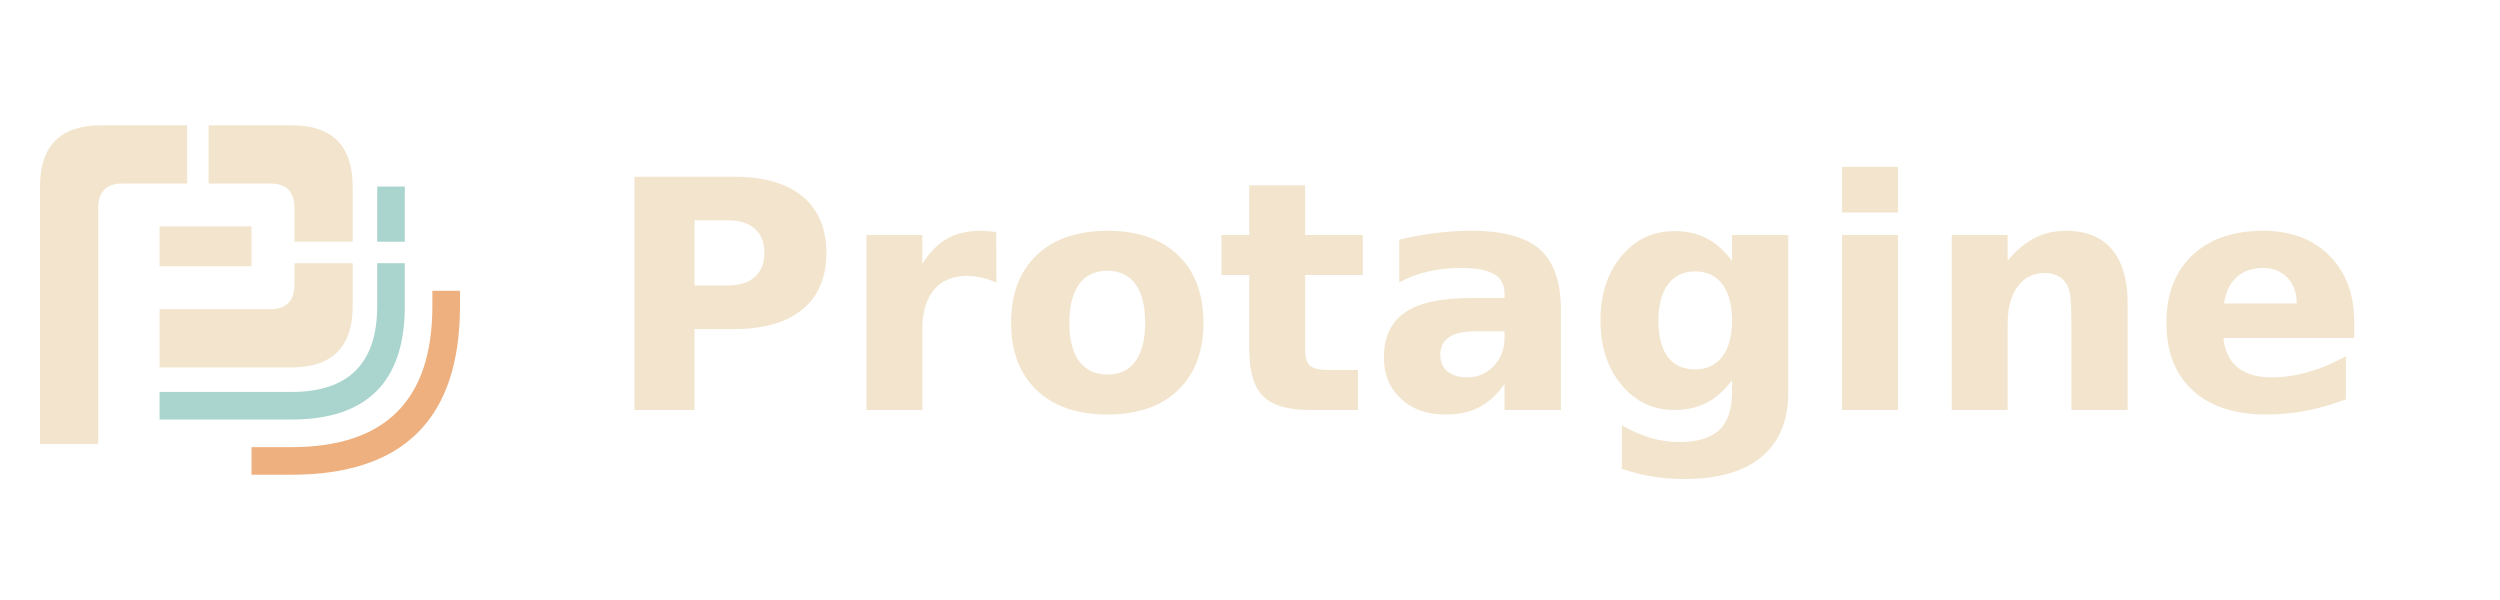
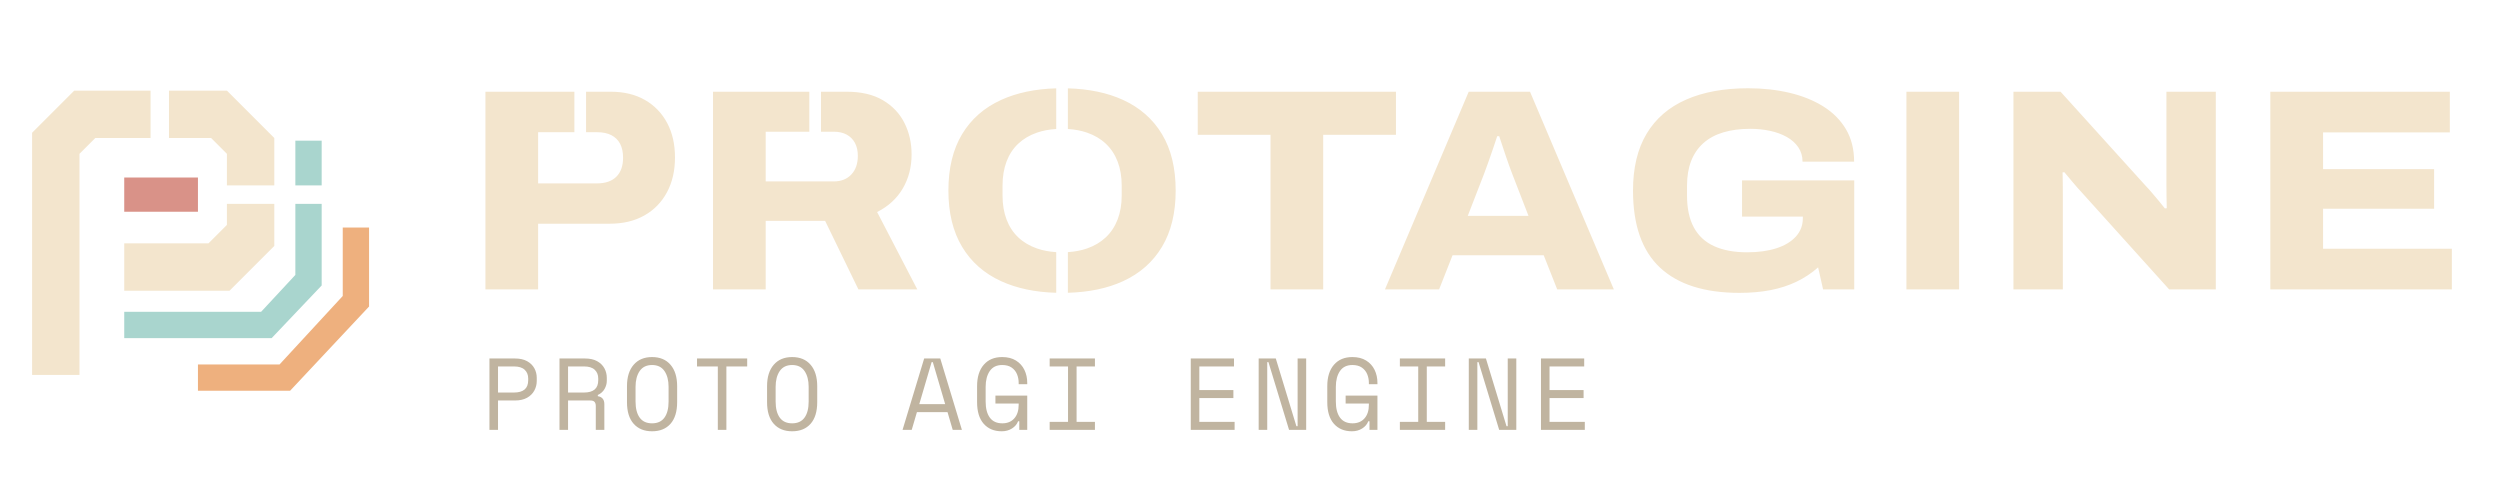
- <svg xmlns="http://www.w3.org/2000/svg" width="500" height="120" viewBox="0 0 500 120" role="img" aria-labelledby="title desc">
-   <path fill="#f3e5cd" fill-rule="evenodd" transform="translate(2.4818 20.146) scale(0.6131)" d="M9 112V28Q9 8 29 8H57V27H36Q28 27 28 35V112ZM111 53V67Q111 87 91 87H48V68H84Q92 68 92 60V53H111ZM64 8H91Q111 8 111 28V46H92V35Q92 27 84 27H64ZM48 41H78V54H48Z" />
-   <path fill="#a9d5ce" fill-rule="evenodd" transform="translate(2.4818 20.146) scale(0.6131)" d="M119 28H128V46H119V28ZM119 53H128V67Q128 104 91 104H48V95H91Q119 95 119 67V53Z" />
-   <path fill="#eeb07e" fill-rule="evenodd" transform="translate(2.4818 20.146) scale(0.6131)" d="M137 62H146V67Q146 122 91 122H78V113H91Q137 113 137 67V62Z" />
-   <text x="121" y="82" fill="#f3e5cd" font-family="DejaVu Sans, Arial, sans-serif" font-size="64" font-weight="700">Protagine</text>
+ <svg xmlns="http://www.w3.org/2000/svg" width="623.147" height="120" viewBox="0 0 623.147 120" role="img" aria-labelledby="title desc">
+   <path fill="#f3e5cd" fill-rule="evenodd" transform="translate(1.4375 16.0312) scale(0.6562)" d="M10 118V26L26 10H55V28H34L28 34V118ZM102 53V69L85 86H45V68H77L84 61V53ZM62 28V10H84L102 28V46H84V34L78 28Z" />
+   <path fill="#d99288" fill-rule="evenodd" transform="translate(1.4375 16.0312) scale(0.6562)" d="M45 43H73V56H45Z" />
+   <path fill="#a9d5ce" fill-rule="evenodd" transform="translate(1.4375 16.0312) scale(0.6562)" d="M110 29H120V46H110V29ZM110 53H120V84L101 104H45V94H97L110 80V53Z" />
+   <path fill="#eeb07e" fill-rule="evenodd" transform="translate(1.4375 16.0312) scale(0.6562)" d="M128 62H138V92L108 124H73V114H104L128 88V62Z" />
+   <path fill="#f3e5cd" fill-rule="evenodd" transform="translate(121 22)" d="M312.594 51Q299.505 51 292.773 44.704Q286.041 38.408 286.041 25.508Q286.041 16.993 289.432 11.331Q292.824 5.67 299.26 2.835Q305.695 0 314.739 0Q320.272 0 325.066 1.135Q329.861 2.269 333.49 4.54Q337.119 6.811 339.137 10.242Q341.155 13.674 341.155 18.291H328.297Q328.297 16.27 327.249 14.72Q326.201 13.169 324.376 12.145Q322.552 11.12 320.207 10.616Q317.863 10.111 315.255 10.111Q311.478 10.111 308.53 10.998Q305.582 11.884 303.574 13.684Q301.565 15.484 300.535 18.121Q299.505 20.758 299.505 24.265V26.742Q299.505 31.566 301.213 34.703Q302.921 37.84 306.275 39.364Q309.63 40.889 314.495 40.889Q318.647 40.889 321.762 39.891Q324.877 38.892 326.625 36.974Q328.373 35.055 328.373 32.397V31.983H313.218V22.961H341.183V50.139H333.422L332.181 44.644Q329.767 46.789 326.813 48.209Q323.859 49.628 320.331 50.314Q316.803 51 312.594 51ZM380.869 50.139V0.861H392.611L413.885 24.376Q414.459 24.95 415.346 25.998Q416.232 27.046 417.142 28.122Q418.052 29.198 418.608 29.943L419.08 29.902Q419.045 28.49 419.022 26.838Q419 25.187 419 24.006V0.861H431.31V50.139H419.683L398.05 26.14Q396.828 24.837 395.582 23.345Q394.335 21.853 393.557 20.924L393.114 20.965Q393.149 22.035 393.164 23.565Q393.18 25.096 393.18 26.58V50.139ZM56.725 50.139V0.861H80.731V10.83H69.855V23.218H86.839Q89.584 23.218 91.203 21.493Q92.822 19.768 92.822 16.855Q92.822 14.96 92.1 13.62Q91.377 12.28 90.045 11.555Q88.712 10.83 86.839 10.83H83.638V0.861H90.017Q95.457 0.861 99.041 2.963Q102.626 5.065 104.423 8.611Q106.221 12.156 106.221 16.515Q106.221 21.237 104.019 24.988Q101.818 28.738 97.628 30.848L107.645 50.139H92.967L84.665 33.045H69.855V50.139ZM444.899 50.139V0.861H489.639V10.994H458.043V20.165H485.723V30.031H458.043V40.006H490.147V50.139ZM224.215 50.139 245.091 0.861H260.367L281.266 50.139H267.15L263.784 41.627H241.06L237.707 50.139ZM0 50.139V0.861H22.171V10.953H13.13V23.711H27.802Q30.969 23.711 32.638 22.04Q34.306 20.37 34.306 17.315Q34.306 15.244 33.57 13.843Q32.834 12.442 31.399 11.698Q29.964 10.953 27.802 10.953H25.078V0.861H31.207Q36.187 0.861 39.771 2.926Q43.355 4.992 45.302 8.665Q47.248 12.339 47.248 17.247Q47.248 22.187 45.255 25.915Q43.261 29.643 39.617 31.703Q35.973 33.763 30.99 33.763H13.13V50.139ZM195.688 50.139V11.595H177.55V0.861H226.957V11.595H208.817V50.139ZM142.27 50.98Q134.407 50.761 128.571 48.102Q122.211 45.203 118.805 39.513Q115.398 33.823 115.398 25.506Q115.398 17.119 118.805 11.451Q122.211 5.783 128.571 2.892Q134.407 0.239 142.27 0.02V10.154Q139.648 10.312 137.48 11.058Q134.727 12.005 132.804 13.819Q130.881 15.633 129.886 18.272Q128.892 20.91 128.892 24.252V26.736Q128.892 30.061 129.886 32.699Q130.881 35.338 132.804 37.159Q134.727 38.98 137.48 39.934Q139.648 40.686 142.27 40.846V50.98ZM145.177 50.979V40.844Q147.786 40.683 149.946 39.934Q152.698 38.98 154.632 37.159Q156.565 35.338 157.579 32.699Q158.592 30.061 158.592 26.736V24.252Q158.592 20.91 157.579 18.272Q156.565 15.633 154.632 13.819Q152.698 12.005 149.946 11.058Q147.786 10.315 145.177 10.155V0.021Q153.098 0.244 158.9 2.892Q165.236 5.783 168.642 11.451Q172.048 17.119 172.048 25.506Q172.048 33.823 168.642 39.513Q165.236 45.203 158.9 48.102Q153.098 50.756 145.177 50.979ZM354.192 50.139V0.861H367.322V50.139ZM244.854 31.801H259.988L255.904 21.256Q255.616 20.51 255.179 19.306Q254.741 18.101 254.279 16.724Q253.817 15.348 253.392 14.061Q252.966 12.773 252.688 11.942H252.196Q251.762 13.293 251.155 15.041Q250.549 16.789 249.965 18.457Q249.381 20.125 248.938 21.271Z" />
+   <path fill="#c0b4a0" fill-rule="evenodd" transform="translate(122 89)" d="M0 18.144V0.356H6.353Q8.183 0.356 9.39 1.029Q10.597 1.703 11.194 2.795Q11.791 3.888 11.791 5.184V5.946Q11.791 7.242 11.181 8.361Q10.571 9.479 9.364 10.152Q8.157 10.825 6.353 10.825H2.135V18.144ZM2.135 8.843H6.099Q9.657 8.843 9.657 5.794V5.337Q9.657 3.99 8.78 3.164Q7.903 2.338 6.099 2.338H2.135ZM17.458 18.144V0.356H23.811Q25.641 0.356 26.848 1.029Q28.055 1.703 28.652 2.795Q29.249 3.888 29.249 5.184V5.946Q29.249 6.938 28.703 7.929Q28.157 8.92 27.013 9.453V9.758Q27.775 9.86 28.207 10.355Q28.639 10.851 28.639 11.74V18.144H26.505V12.198Q26.505 11.537 26.2 11.181Q25.895 10.825 25.133 10.825H19.593V18.144ZM19.593 8.843H23.557Q27.115 8.843 27.115 5.794V5.337Q27.115 3.99 26.238 3.164Q25.361 2.338 23.557 2.338H19.593ZM40.532 18.5Q37.61 18.5 35.945 16.632Q34.281 14.764 34.281 11.232V7.268Q34.281 3.837 35.945 1.919Q37.61 0 40.532 0Q43.48 0 45.132 1.919Q46.784 3.837 46.784 7.268V11.232Q46.784 14.764 45.132 16.632Q43.48 18.5 40.532 18.5ZM40.532 16.518Q42.591 16.518 43.62 15.095Q44.649 13.672 44.649 11.08V7.42Q44.649 4.981 43.62 3.482Q42.591 1.982 40.532 1.982Q38.474 1.982 37.445 3.482Q36.416 4.981 36.416 7.42V11.08Q36.416 13.672 37.445 15.095Q38.474 16.518 40.532 16.518ZM56.923 18.144V2.338H51.739V0.356H64.242V2.338H59.058V18.144ZM75.448 18.5Q72.526 18.5 70.862 16.632Q69.197 14.764 69.197 11.232V7.268Q69.197 3.837 70.862 1.919Q72.526 0 75.448 0Q78.396 0 80.048 1.919Q81.7 3.837 81.7 7.268V11.232Q81.7 14.764 80.048 16.632Q78.396 18.5 75.448 18.5ZM75.448 16.518Q77.507 16.518 78.536 15.095Q79.565 13.672 79.565 11.08V7.42Q79.565 4.981 78.536 3.482Q77.507 1.982 75.448 1.982Q73.39 1.982 72.361 3.482Q71.332 4.981 71.332 7.42V11.08Q71.332 13.672 72.361 15.095Q73.39 16.518 75.448 16.518ZM102.97 18.144 108.357 0.356H112.372L117.76 18.144H115.472L114.177 13.723H106.553L105.257 18.144ZM107.137 11.74H113.592L110.517 1.271H110.212ZM127.696 18.5Q124.85 18.5 123.198 16.632Q121.546 14.764 121.546 11.232V7.268Q121.546 3.837 123.21 1.919Q124.875 0 127.797 0Q129.83 0 131.228 0.864Q132.626 1.728 133.337 3.189Q134.049 4.65 134.049 6.455V6.76H131.914V6.455Q131.914 5.286 131.495 4.269Q131.076 3.253 130.161 2.617Q129.246 1.982 127.797 1.982Q125.739 1.982 124.71 3.482Q123.681 4.981 123.681 7.42V11.08Q123.681 13.672 124.722 15.095Q125.764 16.518 127.848 16.518Q129.729 16.518 130.821 15.285Q131.914 14.053 131.914 11.893V11.588H126.12V9.606H134.049V18.144H132.067V16.01H131.762Q131.355 17.102 130.25 17.801Q129.144 18.5 127.696 18.5ZM139.639 18.144V16.162H144.214V2.338H139.639V0.356H150.922V2.338H146.348V16.162H150.922V18.144ZM174.81 18.144V0.356H185.584V2.338H176.944V8.233H185.432V10.216H176.944V16.162H185.737V18.144ZM191.734 18.144V0.356H196.003L201.137 17.229H201.442V0.356H203.576V18.144H199.307L194.174 1.271H193.869V18.144ZM214.986 18.5Q212.14 18.5 210.488 16.632Q208.837 14.764 208.837 11.232V7.268Q208.837 3.837 210.501 1.919Q212.166 0 215.088 0Q217.121 0 218.518 0.864Q219.916 1.728 220.628 3.189Q221.339 4.65 221.339 6.455V6.76H219.205V6.455Q219.205 5.286 218.785 4.269Q218.366 3.253 217.451 2.617Q216.536 1.982 215.088 1.982Q213.03 1.982 212 3.482Q210.971 4.981 210.971 7.42V11.08Q210.971 13.672 212.013 15.095Q213.055 16.518 215.139 16.518Q217.019 16.518 218.112 15.285Q219.205 14.053 219.205 11.893V11.588H213.411V9.606H221.339V18.144H219.357V16.01H219.052Q218.646 17.102 217.54 17.801Q216.435 18.5 214.986 18.5ZM226.93 18.144V16.162H231.504V2.338H226.93V0.356H238.213V2.338H233.639V16.162H238.213V18.144ZM244.108 18.144V0.356H248.378L253.511 17.229H253.816V0.356H255.951V18.144H251.681L246.548 1.271H246.243V18.144ZM262.1 18.144V0.356H272.875V2.338H264.235V8.233H272.723V10.216H264.235V16.162H273.027V18.144Z" />
</svg>
